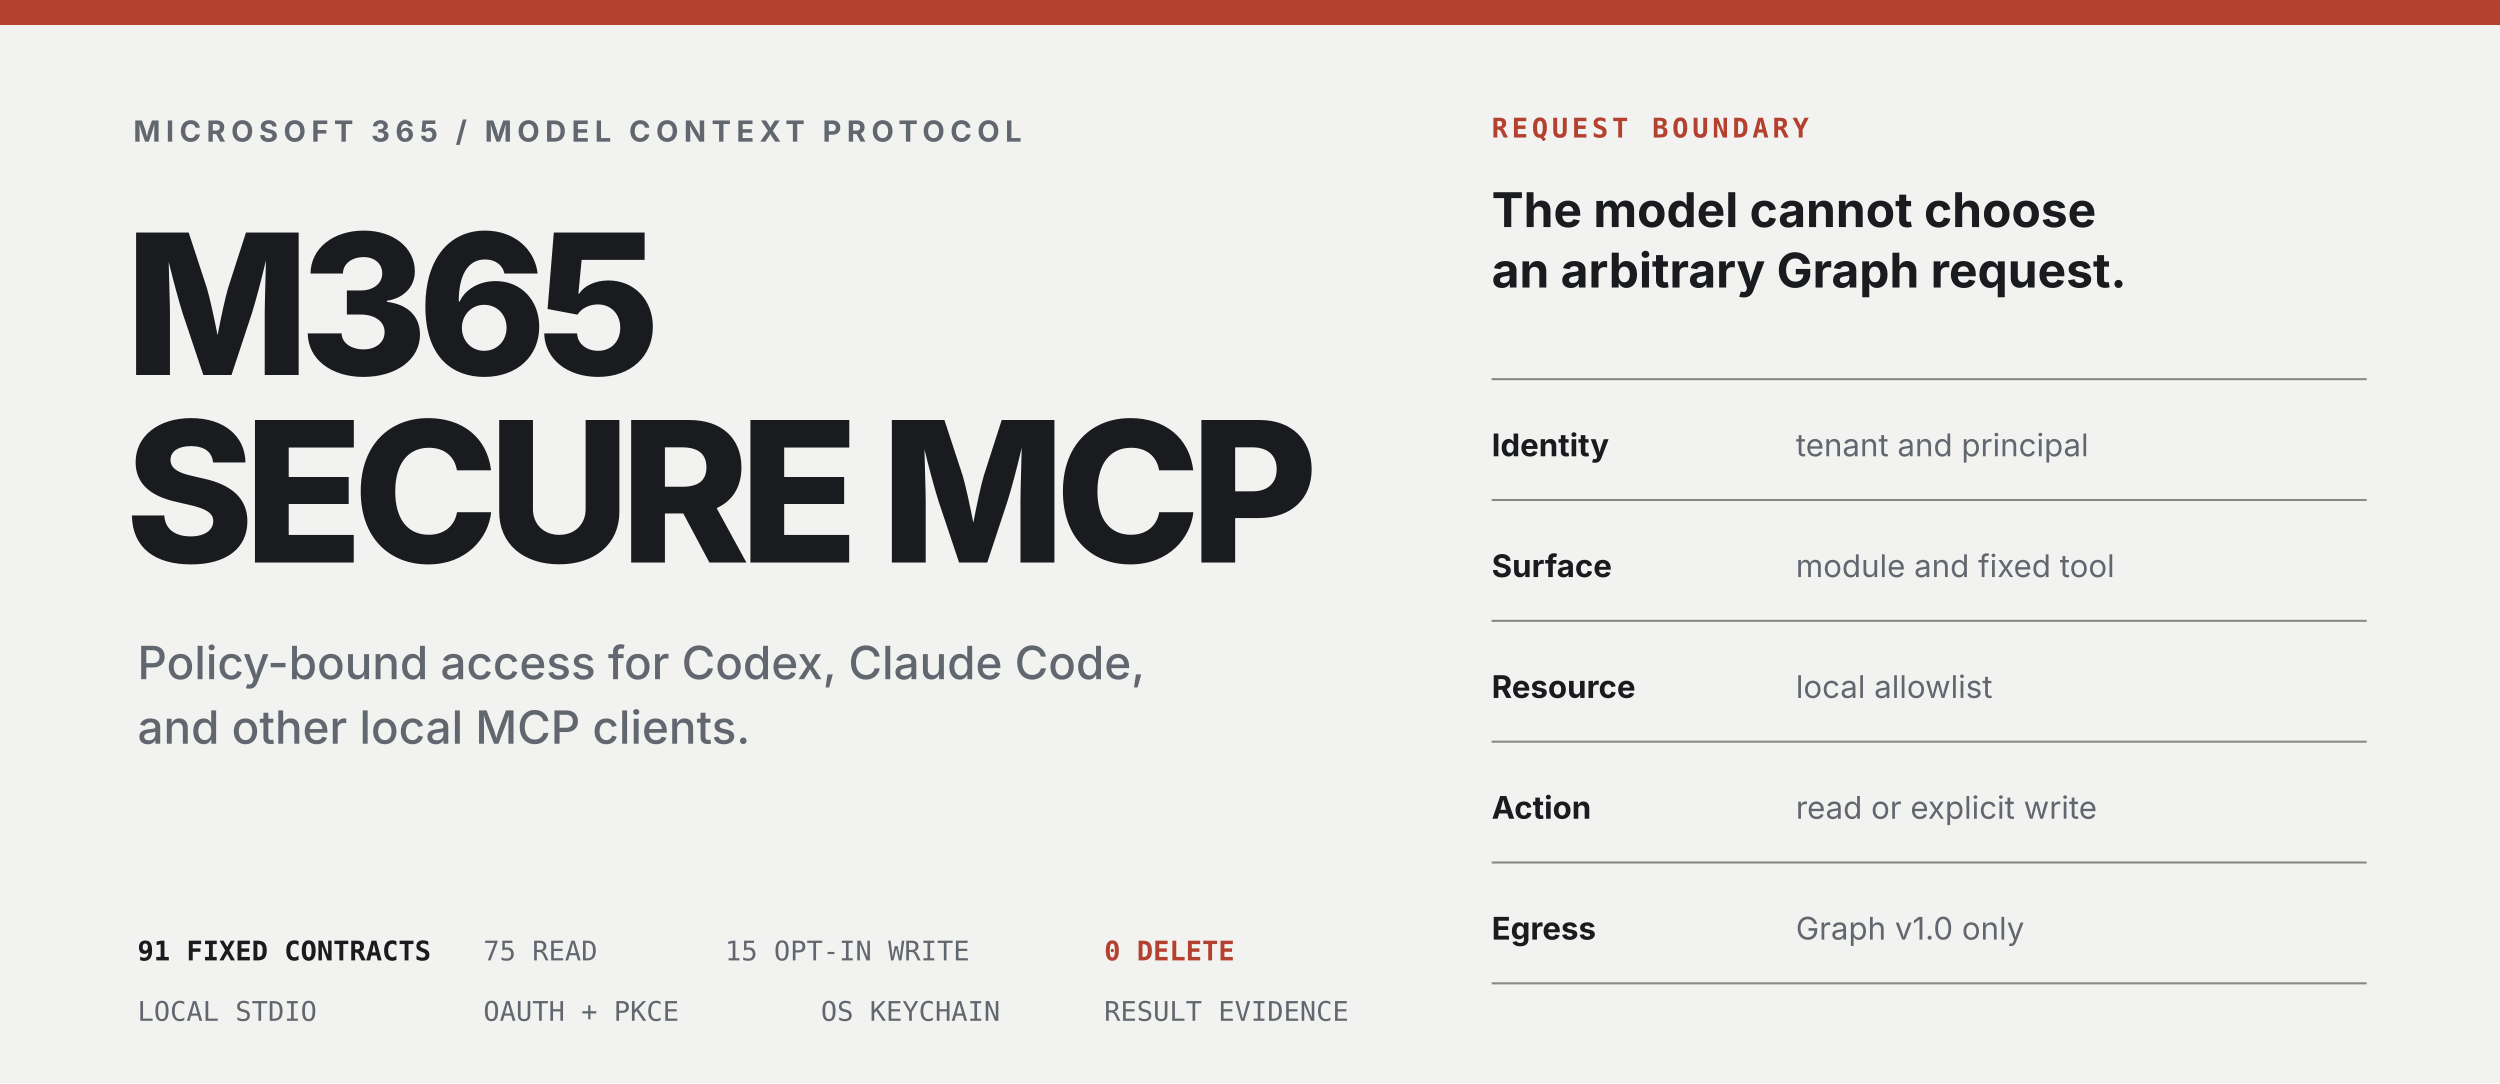
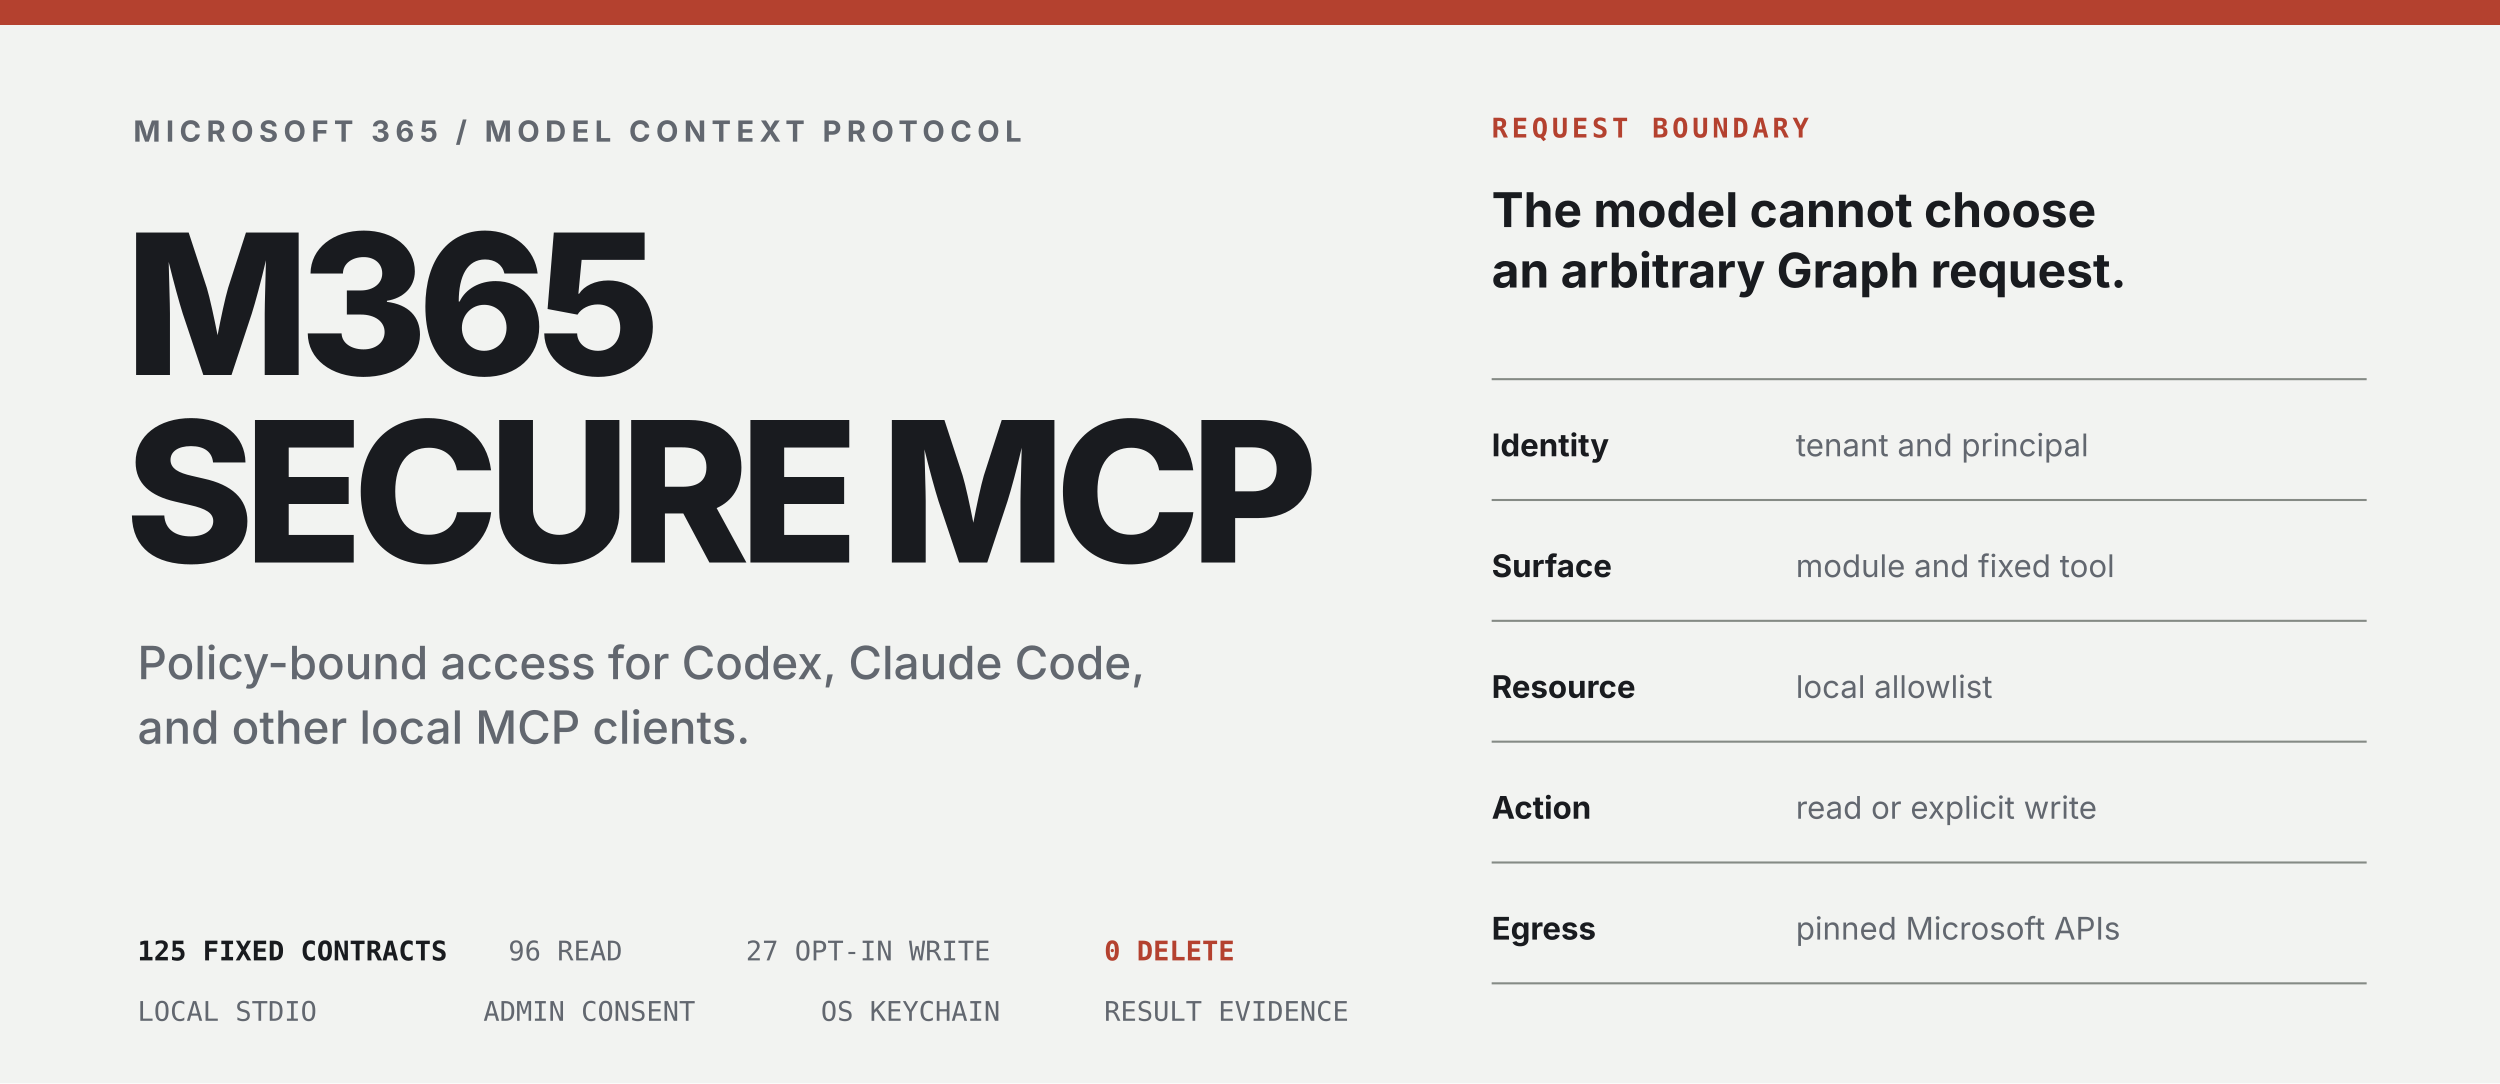
<svg xmlns="http://www.w3.org/2000/svg" width="1200" height="520" viewBox="0 0 1200 520" role="img" aria-labelledby="title description">
  <style>
    .surface { fill: #f2f3f1; }
    .ink { fill: #191b1f; }
    .muted { fill: #62676f; }
    .rule { stroke: #858a85; }
    .accent-fill { fill: #b4412f; }
    .accent-text { fill: #b4412f; }
    .sans { font-family: -apple-system, BlinkMacSystemFont, "Segoe UI", sans-serif; }
    .mono { font-family: ui-monospace, SFMono-Regular, Menlo, Consolas, monospace; }

    @media (prefers-color-scheme: dark) {
      .surface { fill: #191b1f; }
      .ink { fill: #f0f1ed; }
      .muted { fill: #a8aca5; }
      .rule { stroke: #70757c; }
      .accent-fill { fill: #e97a62; }
      .accent-text { fill: #e97a62; }
    }
  </style>
  <rect class="surface" width="1200" height="520" />
  <rect class="accent-fill" x="0" y="0" width="1200" height="12" />
  <g class="sans">
    <text class="muted" x="64" y="68" font-size="14" font-weight="700" letter-spacing="2.6">MICROSOFT 365 / MODEL CONTEXT PROTOCOL</text>
    <text class="ink" x="60" y="180" font-size="94" font-weight="800" letter-spacing="-5">M365</text>
    <text class="ink" x="60" y="270" font-size="94" font-weight="800" letter-spacing="-5">SECURE MCP</text>
    <text class="muted" x="66" y="326" font-size="22" font-weight="450">Policy-bound access for Codex, Claude Code,</text>
    <text class="muted" x="66" y="357" font-size="22" font-weight="450">and other local MCP clients.</text>
  </g>
  <g transform="translate(716 64)">
    <text class="accent-text mono" x="0" y="2" font-size="13" font-weight="700" letter-spacing="1.8">REQUEST BOUNDARY</text>
    <text class="ink sans" x="0" y="45" font-size="23" font-weight="650">The model cannot choose</text>
    <text class="ink sans" x="0" y="74" font-size="23" font-weight="650">an arbitrary Graph request.</text>
    <g class="sans" transform="translate(0 118)">
      <line class="rule" x1="0" y1="0" x2="420" y2="0" />
      <text class="ink" x="0" y="37" font-size="15" font-weight="700">Identity</text>
      <text class="muted" x="146" y="37" font-size="15">tenant and principal</text>
      <line class="rule" x1="0" y1="58" x2="420" y2="58" />
      <text class="ink" x="0" y="95" font-size="15" font-weight="700">Surface</text>
      <text class="muted" x="146" y="95" font-size="15">module and fixed tool</text>
      <line class="rule" x1="0" y1="116" x2="420" y2="116" />
      <text class="ink" x="0" y="153" font-size="15" font-weight="700">Resource</text>
      <text class="muted" x="146" y="153" font-size="15">local allowlist</text>
      <line class="rule" x1="0" y1="174" x2="420" y2="174" />
      <text class="ink" x="0" y="211" font-size="15" font-weight="700">Action</text>
      <text class="muted" x="146" y="211" font-size="15">read or explicit write</text>
      <line class="rule" x1="0" y1="232" x2="420" y2="232" />
      <text class="ink" x="0" y="269" font-size="15" font-weight="700">Egress</text>
-       <text class="muted" x="146" y="269" font-size="15">Graph v1.0 only</text>
+       <text class="muted" x="146" y="269" font-size="15">pinned Microsoft APIs</text>
      <line class="rule" x1="0" y1="290" x2="420" y2="290" />
    </g>
  </g>
  <g class="mono" font-size="13">
-     <text class="ink" x="66" y="461" font-weight="700">91 FIXED CONTRACTS</text>
-     <text class="muted" x="232" y="461">75 READ</text>
-     <text class="muted" x="348" y="461">15 OPT-IN WRITE</text>
+     <text class="ink" x="66" y="461" font-weight="700">125 FIXED CONTRACTS</text>
+     <text class="muted" x="244" y="461">96 READ</text>
+     <text class="muted" x="358" y="461">27 OPT-IN WRITE</text>
    <text class="accent-text" x="530" y="461" font-weight="700">0 DELETE</text>
    <text class="muted" x="66" y="490">LOCAL STDIO</text>
-     <text class="muted" x="232" y="490">OAUTH + PKCE</text>
+     <text class="muted" x="232" y="490">ADMIN CONSENT</text>
    <text class="muted" x="394" y="490">OS KEYCHAIN</text>
    <text class="muted" x="530" y="490">RESULT EVIDENCE</text>
  </g>
</svg>
